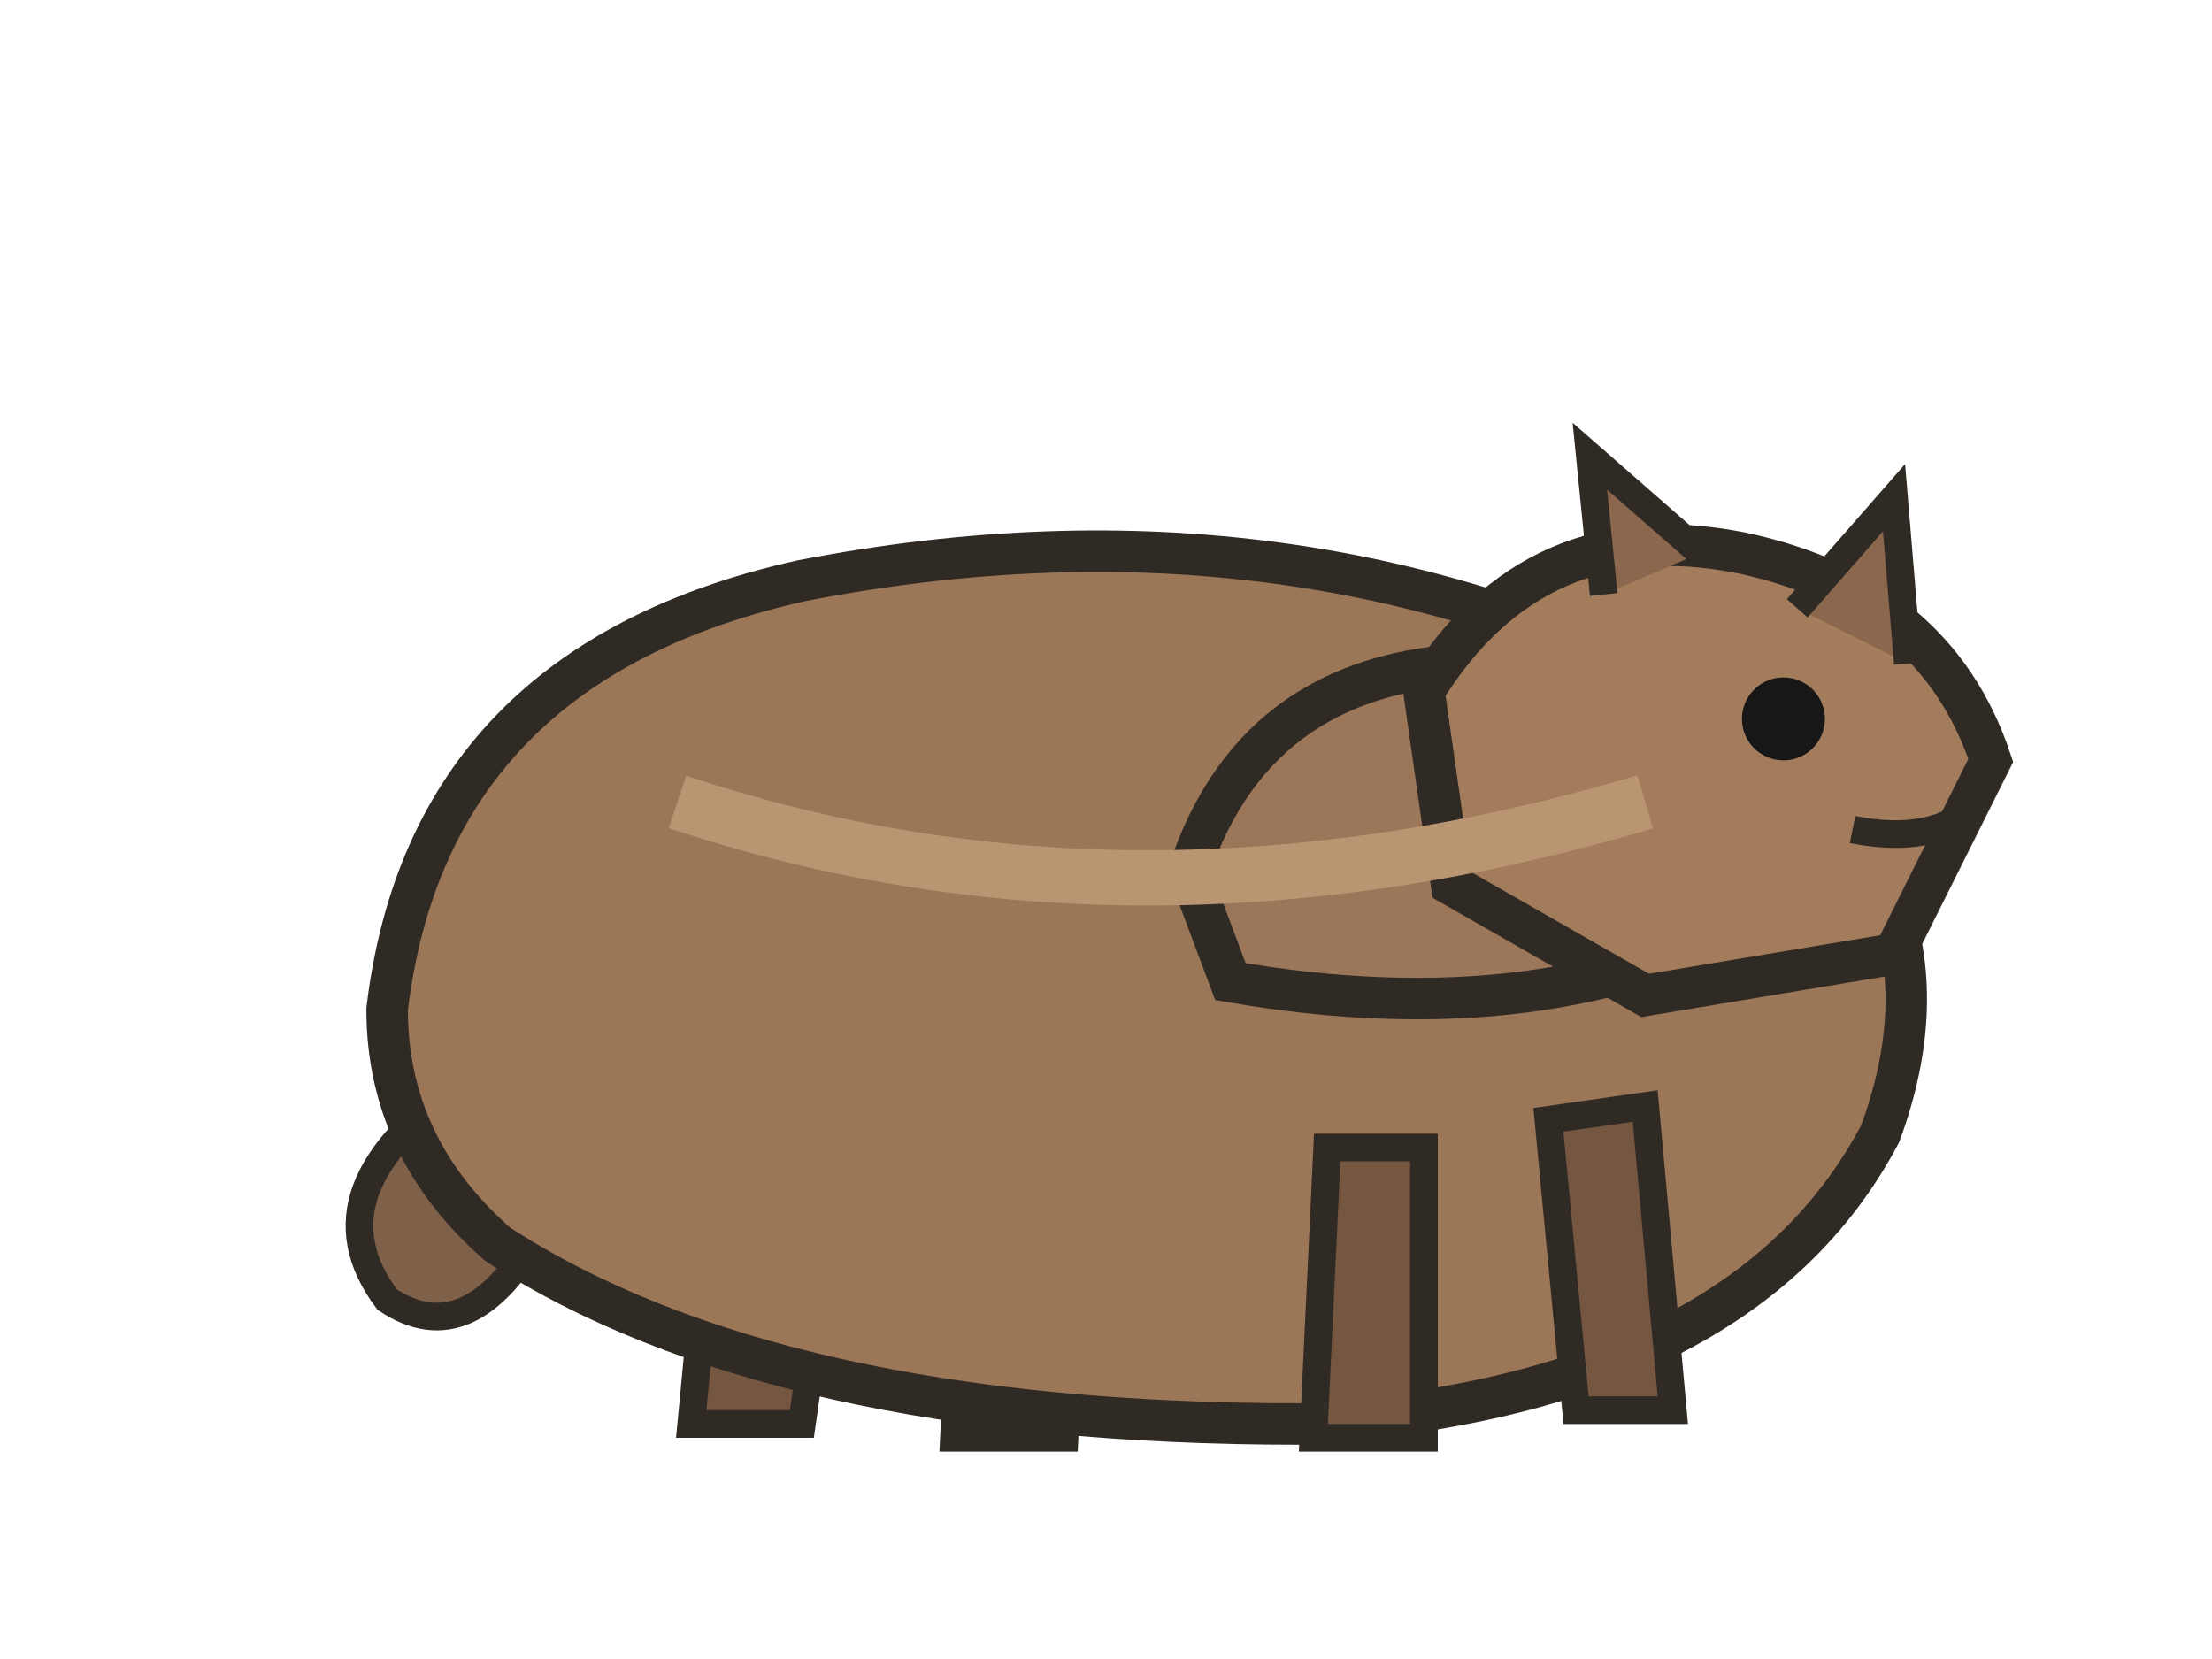
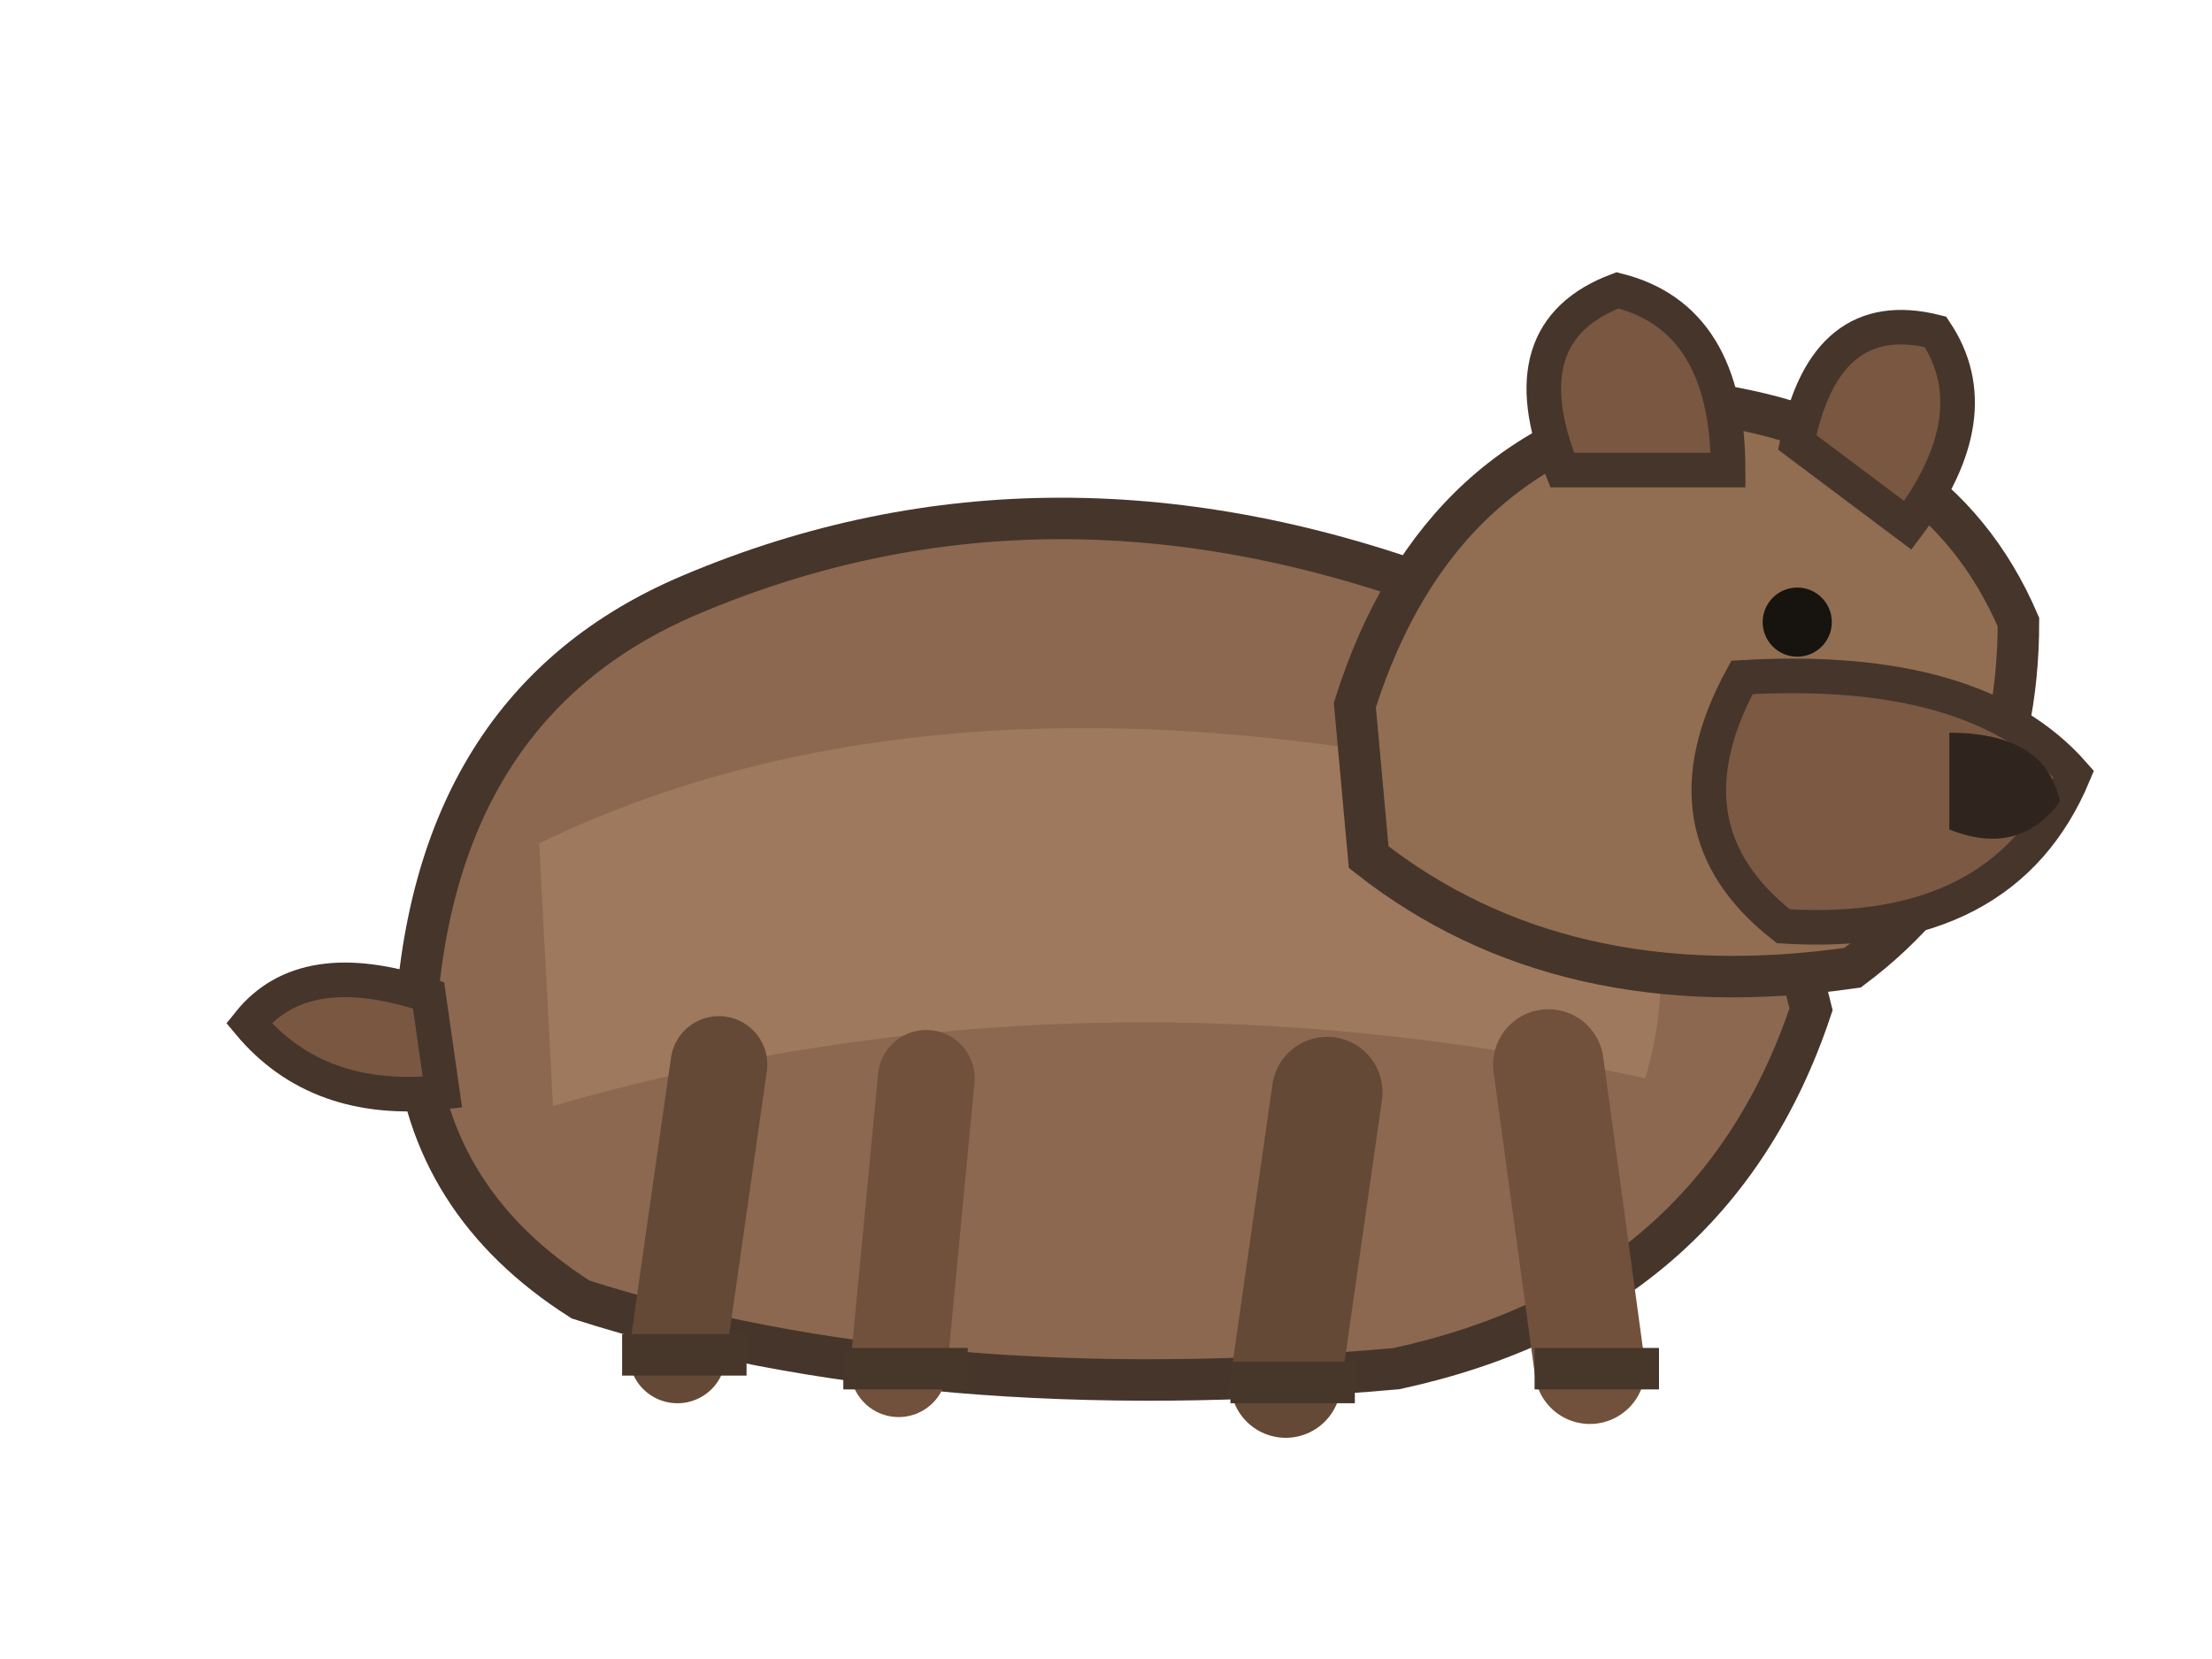
<svg xmlns="http://www.w3.org/2000/svg" viewBox="0 0 160 120" role="img" aria-label="capybara pet master artwork">
  <g id="pet-root">
-     <g id="tail">
-       <path d="M34 78 Q22 86 28 94 Q34 98 39 89 Q37 84 47 82Z" fill="#7f6048" stroke="#302a25" stroke-width="2" />
-     </g>
-     <g id="hind-legs">
-       <path d="M52 82 L50 103 L58 103 L61 82Z" fill="#755640" stroke="#302a25" stroke-width="2" />
-       <path d="M70 83 L69 104 L77 104 L78 83Z" fill="#755640" stroke="#302a25" stroke-width="2" />
-     </g>
    <g id="body">
-       <path d="M28 73 Q31 48 58 42 Q94 35 124 51 Q143 63 136 82 Q126 101 94 103 Q56 103 36 90 Q28 83 28 73Z" fill="#9b7657" stroke="#302a25" stroke-width="3" />
-     </g>
-     <g id="front-legs">
-       <path d="M96 83 L95 104 L103 104 L103 83Z" fill="#755640" stroke="#302a25" stroke-width="2" />
-       <path d="M112 81 L114 102 L121 102 L119 80Z" fill="#755640" stroke="#302a25" stroke-width="2" />
-     </g>
-     <g id="neck">
-       <path d="M86 63 Q91 48 108 48 Q124 51 128 66 Q112 75 89 71Z" fill="#9c7658" stroke="#302a25" stroke-width="3" />
+       <path d="M30 75             Q31 51 50 43             Q76 32 105 43             Q126 52 131 73             Q124 94 101 99             Q67 102 42 94             Q31 87 30 75Z" fill="#8b684f" stroke="#46352a" stroke-width="3" />
+       <path d="M39 61 Q70 46 117 58             Q122 68 119 78             Q78 69 40 80Z" fill="#a47d60" opacity=".8" />
    </g>
    <g id="head">
-       <path d="M103 50 Q111 37 126 40 Q140 43 144 55 L137 69 L119 72 L105 64Z" fill="#a37c5b" stroke="#302a25" stroke-width="3" />
-       <path d="M116 43 L115 33 L123 40 M130 44 L137 36 L138 48" fill="#8b674d" stroke="#302a25" stroke-width="2" />
+       <path d="M98 51             Q104 32 122 29             Q140 31 146 45             Q146 61 134 70             Q113 73 99 62Z" fill="#916d52" stroke="#46352a" stroke-width="3" />
    </g>
-     <g id="face">
-       <circle cx="129" cy="52" r="3" fill="#171717" />
-       <path d="M134 60 Q139 61 142 59" fill="none" stroke="#302a25" stroke-width="2" />
+     <g id="ear-left">
+       <path d="M113 34 Q109 24 117 21             Q125 23 125 34Z" fill="#795740" stroke="#46352a" stroke-width="2.5" />
    </g>
-     <g id="species-surface">
-       <path d="M49 58 Q82 69 119 58" fill="none" stroke="#b99572" stroke-width="4" />
+     <g id="ear-right">
+       <path d="M130 32 Q132 22 140 24             Q144 30 138 38Z" fill="#795740" stroke="#46352a" stroke-width="2.5" />
    </g>
-     <g id="markings" />
+     <g id="muzzle">
+       <path d="M126 49             Q143 48 150 56             Q145 68 129 67             Q120 60 126 49Z" fill="#7b5943" stroke="#46352a" stroke-width="2.5" />
+     </g>
+     <g id="nose">
+       <path d="M141 53 Q148 53 149 58             Q146 62 141 60Z" fill="#30251e" />
+     </g>
+     <g id="eye">
+       <circle cx="130" cy="45" r="2.5" fill="#17130f" />
+     </g>
+     <g id="front-leg-left">
+       <path d="M52 77 L49 98" stroke="#634936" stroke-width="7" stroke-linecap="round" />
+     </g>
+     <g id="front-leg-right">
+       <path d="M67 78 L65 99" stroke="#71513c" stroke-width="7" stroke-linecap="round" />
+     </g>
+     <g id="hind-leg-left">
+       <path d="M96 79 L93 100" stroke="#634936" stroke-width="8" stroke-linecap="round" />
+     </g>
+     <g id="hind-leg-right">
+       <path d="M112 77 L115 99" stroke="#71513c" stroke-width="8" stroke-linecap="round" />
+     </g>
+     <g id="foot-left">
+       <path d="M45 98 L54 98 M61 99 L70 99" stroke="#47362a" stroke-width="3" />
+     </g>
+     <g id="foot-right">
+       <path d="M89 100 L98 100 M111 99 L120 99" stroke="#47362a" stroke-width="3" />
+     </g>
+     <g id="tail">
+       <path d="M31 72 Q22 69 18 74             Q23 80 32 79Z" fill="#795740" stroke="#46352a" stroke-width="2.5" />
+     </g>
  </g>
</svg>
